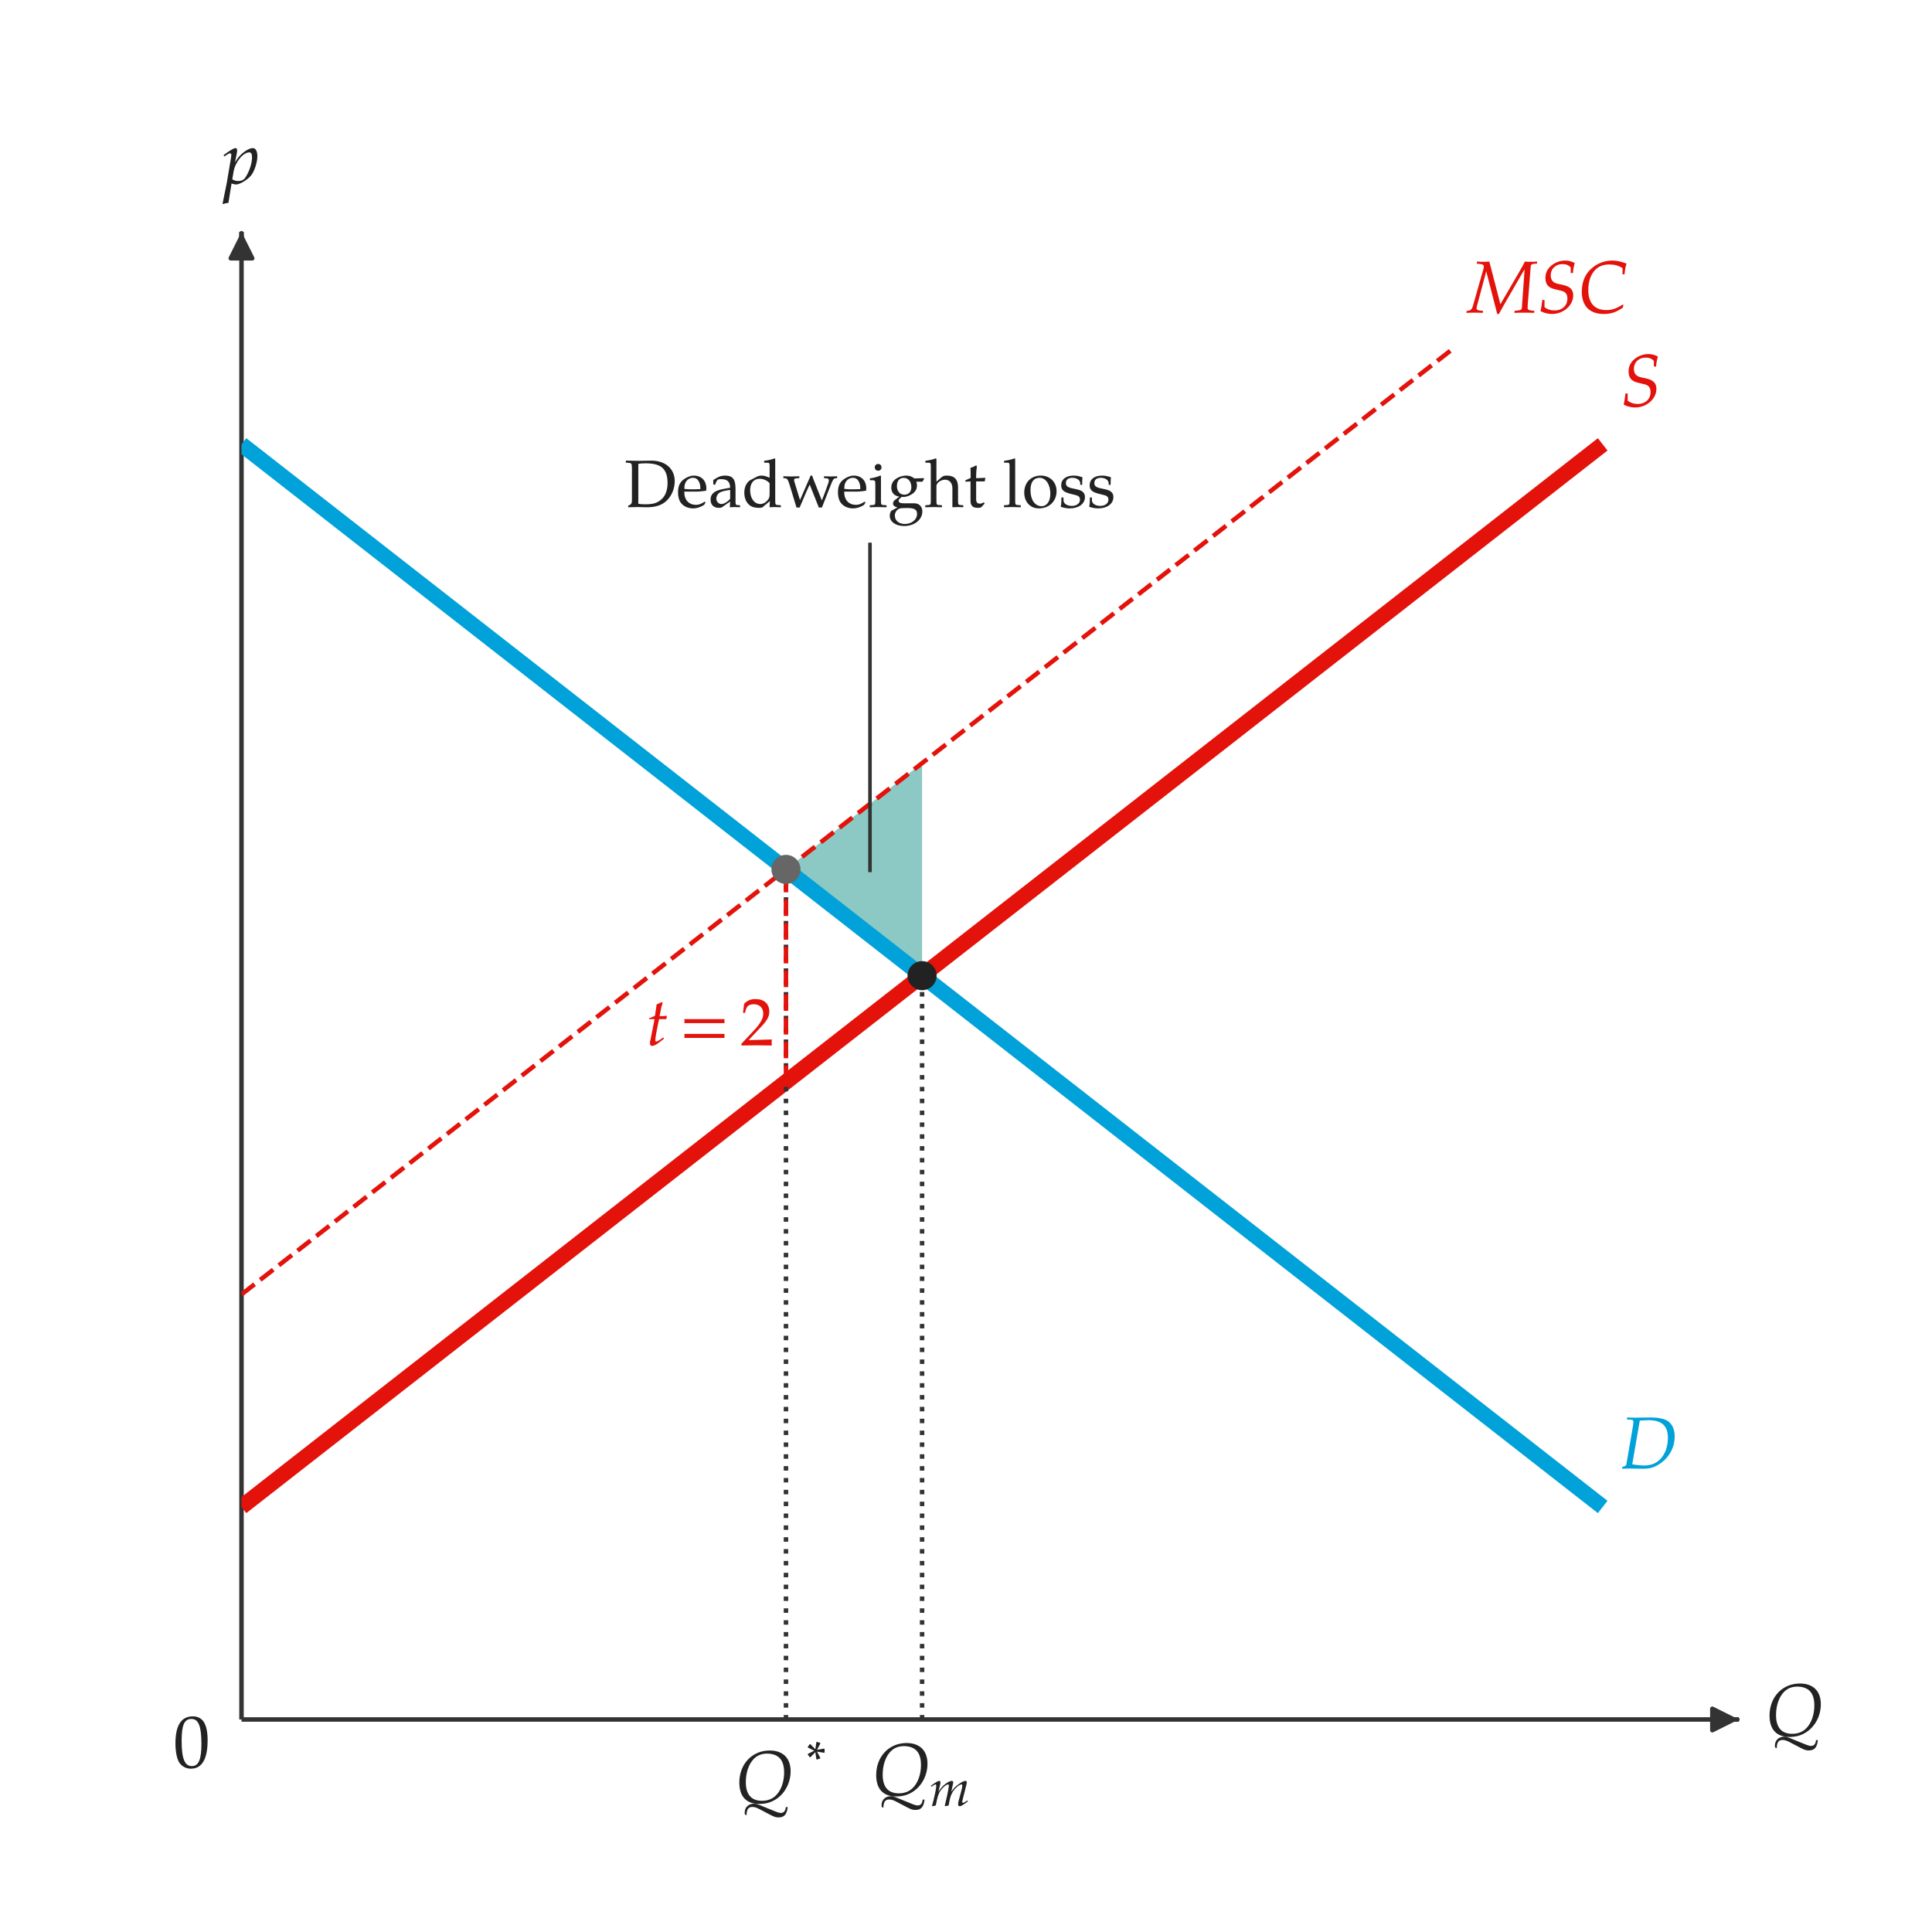
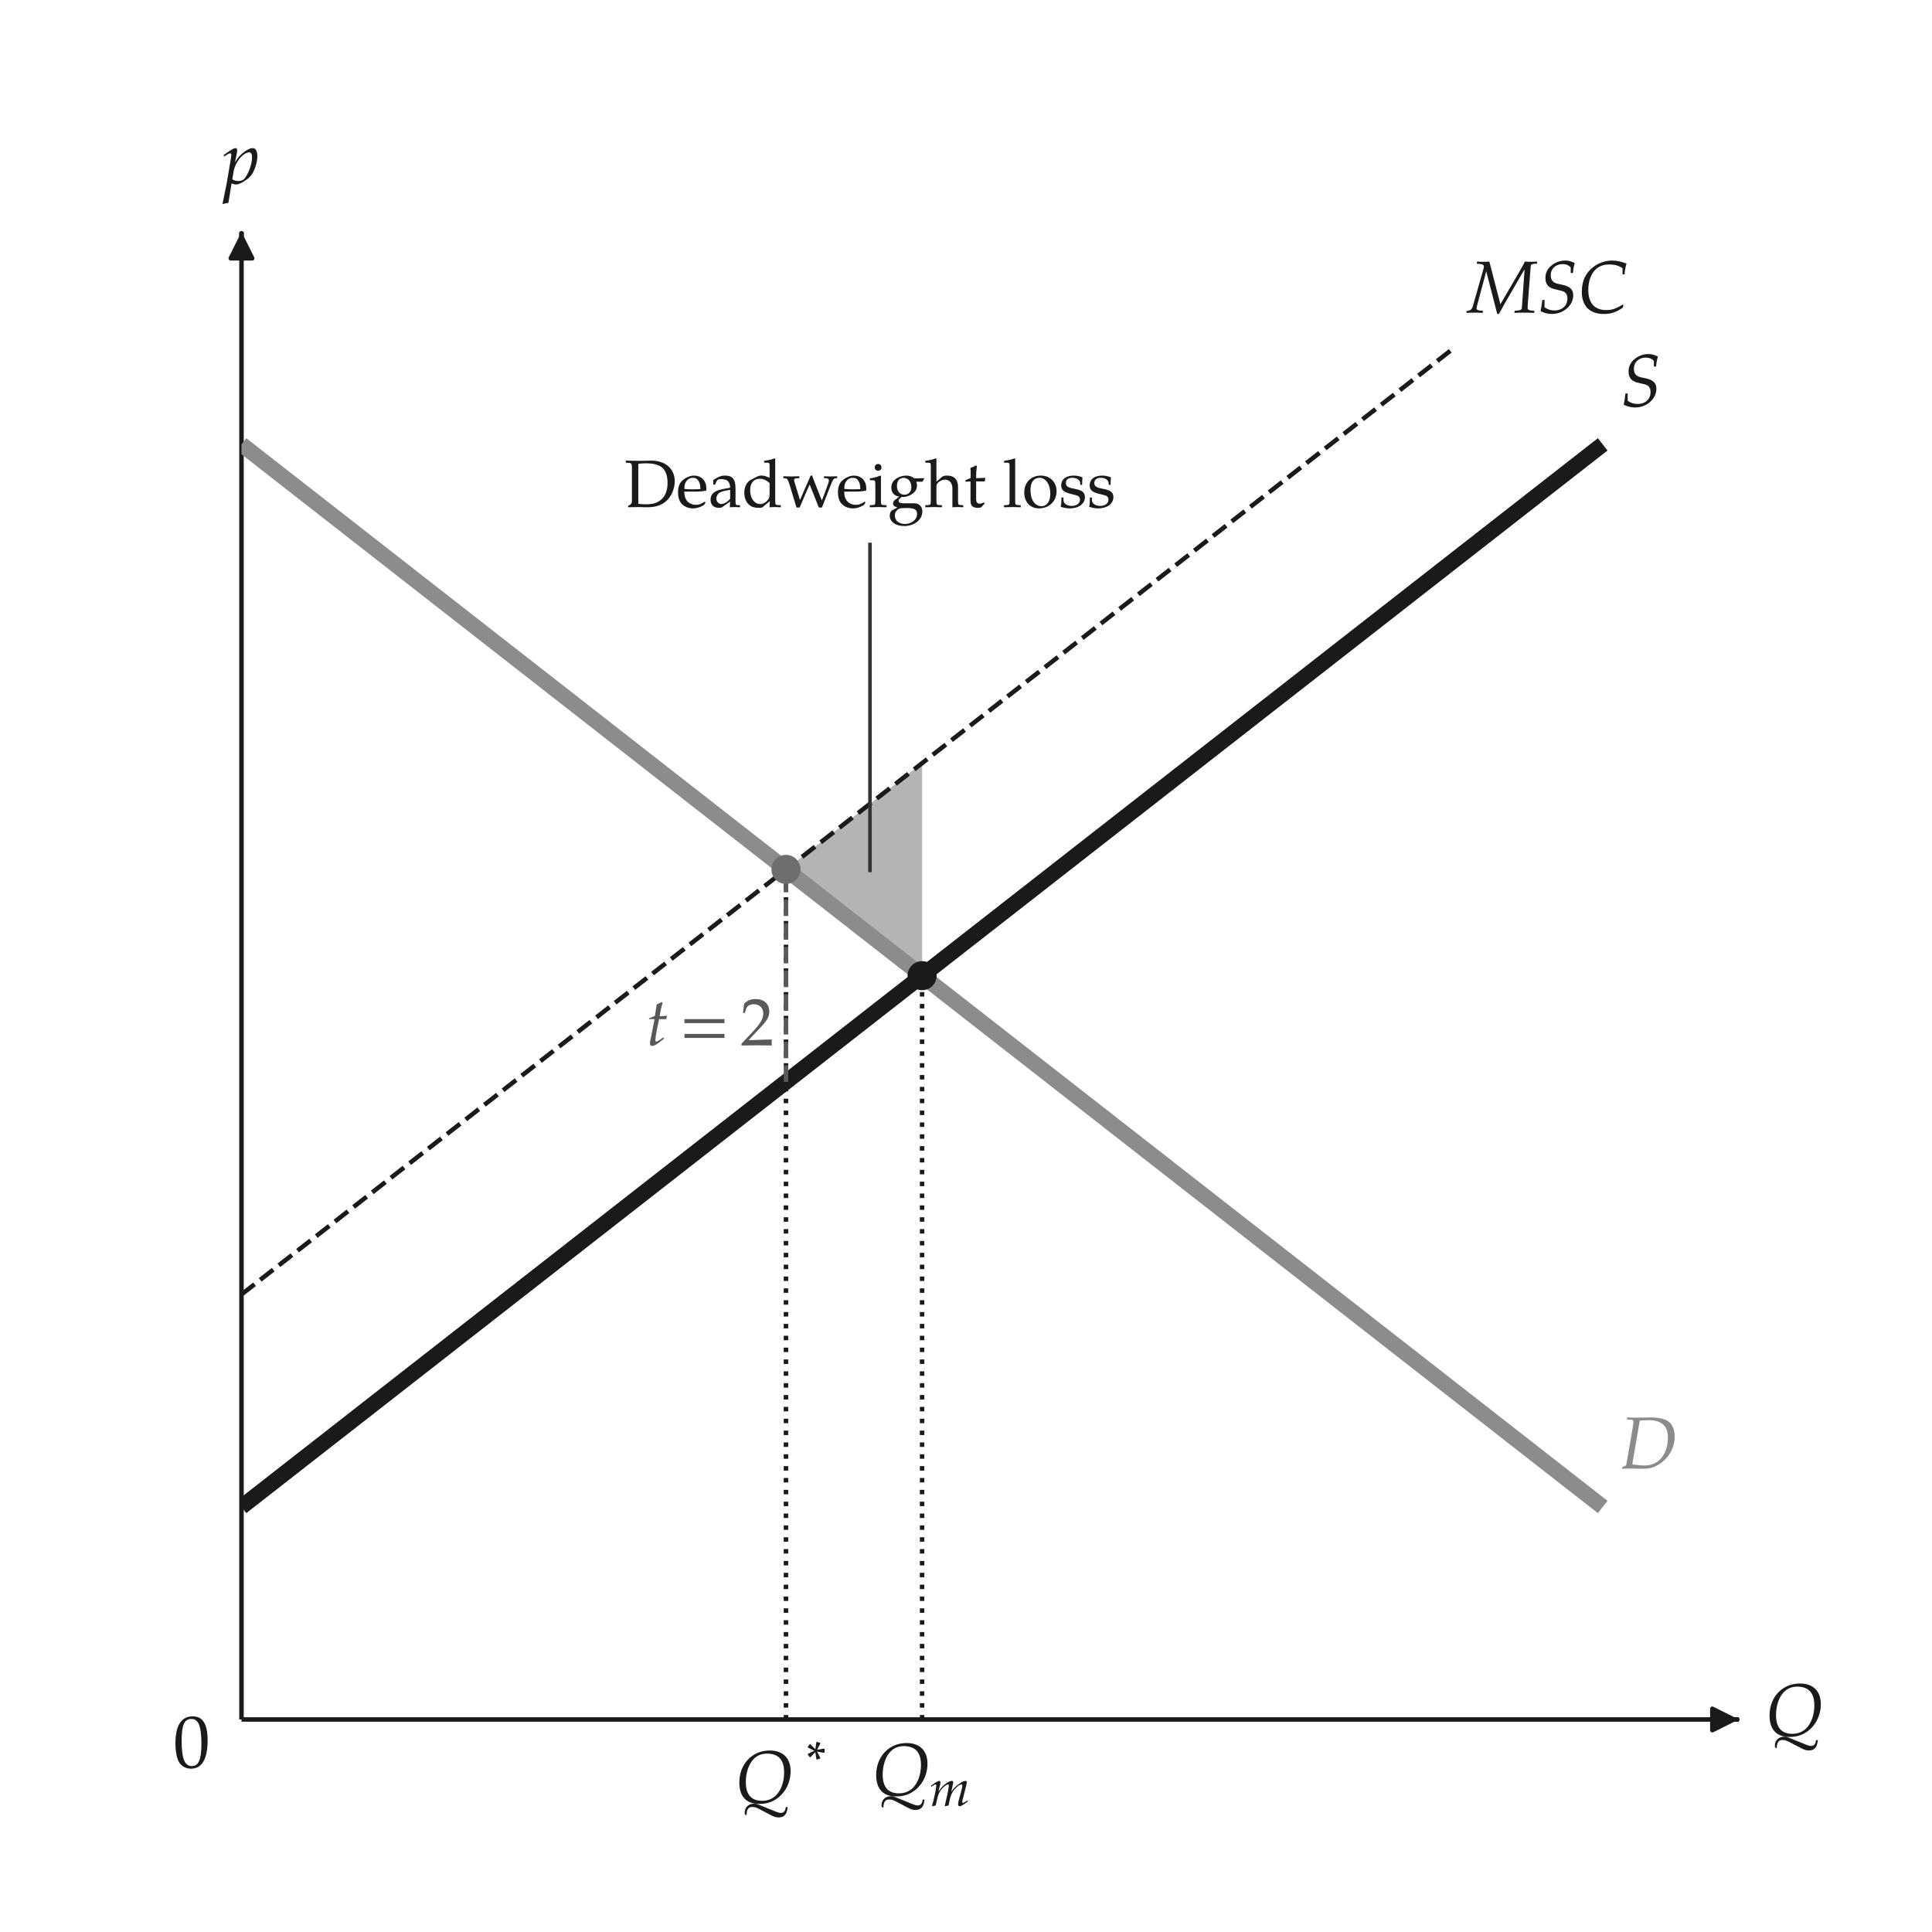
<svg xmlns="http://www.w3.org/2000/svg" xmlns:xlink="http://www.w3.org/1999/xlink" width="432pt" height="432pt" viewBox="0 0 432 432" version="1.1">
  <defs>
    <style type="text/css">*{stroke-linejoin: round; stroke-linecap: butt}</style>
  </defs>
  <g id="figure_1">
    <g id="patch_1">
      <path d="M 0 432  L 432 432  L 432 0  L 0 0  z " style="fill: #ffffff" />
    </g>
    <g id="axes_1">
      <g id="axes.x">
-         <path d="M 54 384.48  L 388.8 384.48  " style="fill: none; stroke: #333333; stroke-linejoin: miter" />
+         <path d="M 54 384.48  L 388.8 384.48  " style="fill: none; stroke: #1a1a1a; stroke-linejoin: miter" />
      </g>
      <g id="patch_2">
-         <path d="M 388.465 384.48  Q 388.633 384.48 387.682 384.48  " style="fill: none; stroke: #333333; stroke-linecap: round" />
-         <path d="M 382.882 382.08  L 387.682 384.48  L 382.882 386.88  z " style="fill: #333333; stroke: #333333; stroke-linecap: round" />
+         <path d="M 388.465 384.48  Q 388.633 384.48 387.682 384.48  " style="fill: none; stroke: #1a1a1a; stroke-linecap: round" />
+         <path d="M 382.882 382.08  L 387.682 384.48  L 382.882 386.88  z " style="fill: #1a1a1a; stroke: #1a1a1a; stroke-linecap: round" />
      </g>
      <g id="axes.y">
-         <path d="M 54 384.48  L 54 51.84  " style="fill: none; stroke: #333333; stroke-linejoin: miter" />
+         <path d="M 54 384.48  L 54 51.84  " style="fill: none; stroke: #1a1a1a; stroke-linejoin: miter" />
      </g>
      <g id="patch_3">
-         <path d="M 54 52.173  Q 54 52.006 54 52.958  " style="fill: none; stroke: #333333; stroke-linecap: round" />
-         <path d="M 51.6 57.758  L 54 52.958  L 56.4 57.758  z " style="fill: #333333; stroke: #333333; stroke-linecap: round" />
+         <path d="M 54 52.173  Q 54 52.006 54 52.958  " style="fill: none; stroke: #1a1a1a; stroke-linecap: round" />
+         <path d="M 51.6 57.758  L 54 52.958  L 56.4 57.758  z " style="fill: #1a1a1a; stroke: #1a1a1a; stroke-linecap: round" />
      </g>
      <g id="axes.y.label">
-         <g style="fill: #222222" transform="translate(49.875 41.2035) scale(0.165 -0.165)">
+         <g style="fill: #1a1a1a" transform="translate(49.875 41.2035) scale(0.165 -0.165)">
          <defs>
            <path id="TeXGyrePagella-Italic-51" d="M -45 -1728  L 0 -1766  C 134 -1722 262 -1690 467 -1658  L 736 19  L 794 0  C 960 -58 1056 -70 1126 -70  C 1485 -70 2221 397 2496 800  C 2758 1190 2976 1894 2976 2374  C 2976 2803 2829 3085 2598 3085  C 2330 3085 1997 2912 1658 2618  C 1402 2387 1267 2227 1037 1850  L 1190 2611  C 1210 2720 1222 2816 1222 2893  C 1222 3014 1171 3085 1082 3085  C 947 3085 704 2950 230 2611  L 51 2483  L 96 2355  L 301 2490  C 480 2605 550 2637 608 2637  C 672 2637 717 2579 717 2490  C 717 2438 704 2310 691 2246  L 320 51  L 6 -1491  L -45 -1728  z M 800 378  L 915 1056  C 1056 1875 1741 2714 2272 2714  C 2438 2714 2515 2573 2515 2278  C 2515 1760 2259 998 1920 512  C 1792 326 1587 230 1325 230  C 1126 230 966 275 800 378  z " transform="scale(0.015625)" />
          </defs>
          <use xlink:href="#TeXGyrePagella-Italic-51" transform="translate(0 0.796875)" />
        </g>
      </g>
      <g id="axes.x.label">
-         <g style="fill: #222222" transform="translate(394.8 388.1513) scale(0.165 -0.165)">
+         <g style="fill: #1a1a1a" transform="translate(394.8 388.1513) scale(0.165 -0.165)">
          <defs>
            <path id="TeXGyrePagella-Italic-32" d="M 339 1741  C 339 531 941 -115 2067 -115  C 2611 -115 3066 6 3482 269  C 4288 768 4787 1709 4787 2720  C 4787 3859 4122 4518 2970 4518  C 1453 4518 339 3347 339 1741  z M 806 -909  C 806 -909 806 -966 813 -1018  L 966 -1101  C 966 -608 1120 -378 1459 -378  C 1645 -378 1824 -429 2074 -563  L 3002 -1050  C 3386 -1248 3501 -1286 3757 -1286  C 4237 -1286 4467 -1011 4531 -390  L 4371 -390  C 4333 -736 4192 -896 3936 -896  C 3827 -896 3706 -864 3539 -800  L 2029 -186  C 1869 -122 1754 -96 1606 -96  C 1133 -96 781 -422 806 -909  z M 902 1773  C 902 2605 1158 3354 1600 3795  C 1901 4102 2285 4250 2771 4250  C 3078 4250 3392 4173 3603 4045  C 4019 3802 4224 3322 4224 2618  C 4224 1811 3968 1088 3533 640  C 3219 320 2803 154 2304 154  C 1382 154 902 704 902 1773  z " transform="scale(0.015625)" />
          </defs>
          <use xlink:href="#TeXGyrePagella-Italic-32" transform="translate(0 0.40625)" />
        </g>
      </g>
      <g id="axes.origin.label">
-         <g style="fill: #222222" transform="translate(38.75 395.1513) scale(0.165 -0.165)">
+         <g style="fill: #1a1a1a" transform="translate(38.75 395.1513) scale(0.165 -0.165)">
          <defs>
            <path id="TeXGyrePagella-Regular-11" d="M 186 2074  C 186 1325 320 678 544 365  C 768 51 1126 -128 1523 -128  C 2490 -128 2976 704 2976 2342  C 2976 3744 2560 4410 1683 4410  C 691 4410 186 3622 186 2074  z M 723 2304  C 723 3654 960 4186 1568 4186  C 2189 4186 2438 3558 2438 2022  C 2438 659 2195 96 1606 96  C 986 96 723 742 723 2304  z " transform="scale(0.015625)" />
          </defs>
          <use xlink:href="#TeXGyrePagella-Regular-11" />
        </g>
      </g>
      <g id="market.externality.private.mark">
-         <g style="fill: #222222" transform="translate(195.0443 401.459) scale(0.165 -0.165)">
+         <g style="fill: #1a1a1a" transform="translate(195.0443 401.459) scale(0.165 -0.165)">
          <defs>
            <path id="TeXGyrePagella-Italic-4e" d="M 154 2483  L 198 2355  L 403 2490  C 634 2643 659 2650 704 2650  C 774 2650 819 2586 819 2490  C 819 2163 557 928 294 13  L 314 -58  L 749 38  L 890 691  C 1043 1402 1216 1779 1568 2163  C 1837 2458 2125 2650 2304 2650  C 2349 2650 2374 2598 2374 2515  C 2374 2291 2240 1562 1971 442  L 1869 13  L 1901 -58  L 2342 38  L 2477 723  C 2579 1242 2797 1722 3078 2035  C 3430 2426 3750 2650 3955 2650  C 4006 2650 4038 2592 4038 2490  C 4038 2336 4032 2246 3878 1690  L 3603 685  C 3552 506 3520 339 3520 198  C 3520 38 3590 -58 3712 -58  C 3878 -58 4109 77 4736 544  L 4672 659  L 4506 550  C 4320 429 4179 358 4115 358  C 4070 358 4032 416 4032 486  C 4032 550 4045 608 4077 742  L 4557 2643  C 4582 2752 4602 2854 4602 2906  C 4602 3014 4538 3085 4435 3085  C 4250 3085 4006 2970 3616 2694  C 3213 2406 2989 2182 2675 1741  L 2867 2618  C 2893 2746 2912 2842 2912 2886  C 2912 3008 2848 3085 2746 3085  C 2554 3085 2259 2944 1907 2675  C 1626 2458 1498 2323 1082 1760  L 1293 2611  C 1318 2714 1331 2810 1331 2886  C 1331 3008 1274 3085 1184 3085  C 1050 3085 806 2950 333 2611  L 154 2483  z " transform="scale(0.015625)" />
          </defs>
          <use xlink:href="#TeXGyrePagella-Italic-32" transform="translate(0 0.40625)" />
          <use xlink:href="#TeXGyrePagella-Italic-4e" transform="translate(77.79993 -14.05469) scale(0.7)" />
        </g>
      </g>
      <g id="market.externality.social.mark">
-         <g style="fill: #222222" transform="translate(164.443 403.175) scale(0.165 -0.165)">
+         <g style="fill: #1a1a1a" transform="translate(164.443 403.175) scale(0.165 -0.165)">
          <defs>
            <path id="TeXGyrePagella-Regular-b" d="M 205 2874  L 448 2541  L 531 2534  L 1146 3162  L 1274 2291  L 1344 2246  L 1734 2374  L 1766 2451  L 1357 3232  L 2227 3085  L 2291 3136  L 2291 3546  L 2227 3603  L 1357 3456  L 1766 4237  L 1734 4314  L 1344 4442  L 1274 4397  L 1146 3526  L 531 4154  L 448 4147  L 205 3814  L 224 3738  L 1011 3341  L 224 2950  L 205 2874  z " transform="scale(0.015625)" />
          </defs>
          <use xlink:href="#TeXGyrePagella-Italic-32" transform="translate(0 0.673438)" />
          <use xlink:href="#TeXGyrePagella-Regular-b" transform="translate(95.76319 34.41562) scale(0.7)" />
        </g>
      </g>
      <g id="market.externality.dwl">
-         <path d="M 175.745 194.4  L 206.182 218.16  L 206.182 170.64  L 175.745 194.4  z " clip-path="url(#p26ceb7a7c6)" style="fill: #00887d; fill-opacity: 0.45" />
+         <path d="M 175.745 194.4  L 206.182 218.16  L 206.182 170.64  L 175.745 194.4  z " clip-path="url(#p26c8619282)" style="fill: #595959; fill-opacity: 0.45" />
      </g>
      <g id="market.demand">
-         <path d="M 54 99.36  L 358.364 336.96  " clip-path="url(#p26ceb7a7c6)" style="fill: none; stroke: #01a2d9; stroke-width: 3.5; stroke-linejoin: miter" />
+         <path d="M 54 99.36  L 358.364 336.96  " clip-path="url(#p26c8619282)" style="fill: none; stroke: #8c8c8c; stroke-width: 3.5; stroke-linejoin: miter" />
      </g>
      <g id="market.supply">
-         <path d="M 54 336.96  L 358.364 99.36  " clip-path="url(#p26ceb7a7c6)" style="fill: none; stroke: #e3120b; stroke-width: 3.5; stroke-linejoin: miter" />
+         <path d="M 54 336.96  L 358.364 99.36  " clip-path="url(#p26c8619282)" style="fill: none; stroke: #1a1a1a; stroke-width: 3.5; stroke-linejoin: miter" />
      </g>
      <g id="market.externality.social_cost">
-         <path d="M 54 289.44  L 324.275 78.451  " clip-path="url(#p26ceb7a7c6)" style="fill: none; stroke-dasharray: 3.7,1.6; stroke-dashoffset: 0; stroke: #e3120b; stroke-linejoin: miter" />
+         <path d="M 54 289.44  L 324.275 78.451  " clip-path="url(#p26c8619282)" style="fill: none; stroke-dasharray: 3.7,1.6; stroke-dashoffset: 0; stroke: #1a1a1a; stroke-linejoin: miter" />
      </g>
      <g id="market.externality.private.guide">
-         <path d="M 206.182 384.48  L 206.182 218.16  " clip-path="url(#p26ceb7a7c6)" style="fill: none; stroke-dasharray: 1,1.65; stroke-dashoffset: 0; stroke: #333333; stroke-linejoin: miter" />
+         <path d="M 206.182 384.48  L 206.182 218.16  " clip-path="url(#p26c8619282)" style="fill: none; stroke-dasharray: 1,1.65; stroke-dashoffset: 0; stroke: #1a1a1a; stroke-linejoin: miter" />
      </g>
      <g id="market.externality.social.guide">
-         <path d="M 175.745 384.48  L 175.745 194.4  " clip-path="url(#p26ceb7a7c6)" style="fill: none; stroke-dasharray: 1,1.65; stroke-dashoffset: 0; stroke: #333333; stroke-linejoin: miter" />
+         <path d="M 175.745 384.48  L 175.745 194.4  " clip-path="url(#p26c8619282)" style="fill: none; stroke-dasharray: 1,1.65; stroke-dashoffset: 0; stroke: #1a1a1a; stroke-linejoin: miter" />
      </g>
      <g id="market.externality.corrective_wedge">
-         <path d="M 175.745 241.92  L 175.745 194.4  " clip-path="url(#p26ceb7a7c6)" style="fill: none; stroke-dasharray: 3.7,1.6; stroke-dashoffset: 0; stroke: #e3120b; stroke-linejoin: miter" />
+         <path d="M 175.745 241.92  L 175.745 194.4  " clip-path="url(#p26c8619282)" style="fill: none; stroke-dasharray: 3.7,1.6; stroke-dashoffset: 0; stroke: #595959; stroke-linejoin: miter" />
      </g>
      <g id="market.externality.private">
        <defs>
-           <path id="m013ed69e1c" d="M 0 3.25  C 0.862 3.25 1.689 2.908 2.298 2.298  C 2.908 1.689 3.25 0.862 3.25 0  C 3.25 -0.862 2.908 -1.689 2.298 -2.298  C 1.689 -2.908 0.862 -3.25 0 -3.25  C -0.862 -3.25 -1.689 -2.908 -2.298 -2.298  C -2.908 -1.689 -3.25 -0.862 -3.25 0  C -3.25 0.862 -2.908 1.689 -2.298 2.298  C -1.689 2.908 -0.862 3.25 0 3.25  z " />
+           <path id="mb1c0446038" d="M 0 3.25  C 0.862 3.25 1.689 2.908 2.298 2.298  C 2.908 1.689 3.25 0.862 3.25 0  C 3.25 -0.862 2.908 -1.689 2.298 -2.298  C 1.689 -2.908 0.862 -3.25 0 -3.25  C -0.862 -3.25 -1.689 -2.908 -2.298 -2.298  C -2.908 -1.689 -3.25 -0.862 -3.25 0  C -3.25 0.862 -2.908 1.689 -2.298 2.298  C -1.689 2.908 -0.862 3.25 0 3.25  z " />
        </defs>
        <g>
-           <use xlink:href="#m013ed69e1c" x="206.182" y="218.16" style="fill: #222222" />
+           <use xlink:href="#mb1c0446038" x="206.182" y="218.16" style="fill: #1a1a1a" />
        </g>
      </g>
      <g id="market.externality.social">
        <defs>
-           <path id="m7306fc67df" d="M 0 3.25  C 0.862 3.25 1.689 2.908 2.298 2.298  C 2.908 1.689 3.25 0.862 3.25 0  C 3.25 -0.862 2.908 -1.689 2.298 -2.298  C 1.689 -2.908 0.862 -3.25 0 -3.25  C -0.862 -3.25 -1.689 -2.908 -2.298 -2.298  C -2.908 -1.689 -3.25 -0.862 -3.25 0  C -3.25 0.862 -2.908 1.689 -2.298 2.298  C -1.689 2.908 -0.862 3.25 0 3.25  z " />
+           <path id="m55469f014b" d="M 0 3.25  C 0.862 3.25 1.689 2.908 2.298 2.298  C 2.908 1.689 3.25 0.862 3.25 0  C 3.25 -0.862 2.908 -1.689 2.298 -2.298  C 1.689 -2.908 0.862 -3.25 0 -3.25  C -0.862 -3.25 -1.689 -2.908 -2.298 -2.298  C -2.908 -1.689 -3.25 -0.862 -3.25 0  C -3.25 0.862 -2.908 1.689 -2.298 2.298  C -1.689 2.908 -0.862 3.25 0 3.25  z " />
        </defs>
        <g>
-           <use xlink:href="#m7306fc67df" x="175.745" y="194.4" style="fill: #666666" />
+           <use xlink:href="#m55469f014b" x="175.745" y="194.4" style="fill: #6e6e6e" />
        </g>
      </g>
      <g id="market.externality.corrective_wedge.label">
-         <g style="fill: #e3120b" transform="translate(144.4897 233.7455) scale(0.15 -0.15)">
+         <g style="fill: #595959" transform="translate(144.4897 233.7455) scale(0.15 -0.15)">
          <defs>
            <path id="TeXGyrePagella-Italic-55" d="M 262 2496  L 800 2496  L 442 685  C 410 525 358 365 358 198  C 358 38 429 -58 550 -58  C 774 -58 992 70 1498 474  C 1613 563 1574 538 1696 634  L 1632 749  L 1344 550  C 1152 416 1030 358 954 358  C 902 358 870 410 870 486  C 870 653 947 1152 1146 2099  L 1229 2496  L 1914 2496  L 1984 2816  C 1741 2790 1523 2778 1280 2778  C 1382 3379 1453 3693 1568 4038  L 1498 4134  C 1370 4058 1197 3981 998 3904  L 838 2816  C 557 2682 390 2611 275 2579  L 262 2496  z " transform="scale(0.015625)" />
            <path id="TeXGyrePagella-Regular-1e" d="M 512 704  L 4352 704  C 4339 768 4333 832 4333 896  C 4333 960 4339 1024 4352 1088  L 512 1088  C 525 1024 531 960 531 896  C 531 832 525 768 512 704  z M 512 2112  L 4352 2112  C 4339 2176 4333 2240 4333 2304  C 4333 2368 4339 2432 4352 2496  L 512 2496  C 525 2432 531 2368 531 2304  C 531 2240 525 2176 512 2112  z " transform="scale(0.015625)" />
            <path id="TeXGyrePagella-Regular-13" d="M 102 -19  C 576 -6 1056 0 1530 0  C 2016 0 2509 -6 2995 -19  C 2982 115 2982 179 2982 269  C 2982 352 2982 416 2995 557  L 781 493  L 1946 1728  C 2566 2387 2758 2739 2758 3219  C 2758 3955 2259 4410 1446 4410  C 986 4410 672 4282 358 3962  L 250 3091  L 435 3091  L 518 3386  C 621 3757 851 3917 1280 3917  C 1830 3917 2182 3571 2182 3027  C 2182 2547 1914 2074 1190 1306  L 102 147  L 102 -19  z " transform="scale(0.015625)" />
          </defs>
          <use xlink:href="#TeXGyrePagella-Italic-55" transform="translate(0 0.09375)" />
          <use xlink:href="#TeXGyrePagella-Regular-1e" transform="translate(48.85996 0.09375)" />
          <use xlink:href="#TeXGyrePagella-Regular-13" transform="translate(140.4199 0.09375)" />
        </g>
      </g>
      <g id="market.demand.label">
-         <g style="fill: #01a2d9" transform="translate(362.2371 328.4951) scale(0.165 -0.165)">
+         <g style="fill: #8c8c8c" transform="translate(362.2371 328.4951) scale(0.165 -0.165)">
          <defs>
            <path id="TeXGyrePagella-Italic-25" d="M 179 -19  C 378 -6 576 0 774 0  C 1190 0 1606 -19 2022 -19  C 2483 -19 2797 51 3130 218  C 4128 730 4742 1696 4742 2758  C 4742 3386 4550 3834 4160 4109  C 3866 4320 3251 4429 2714 4429  C 2278 4429 1843 4410 1408 4410  C 1146 4410 883 4416 621 4429  L 602 4250  L 941 4237  C 1094 4230 1165 4179 1165 4064  C 1165 3974 1139 3770 1107 3578  L 550 352  C 525 205 333 179 211 147  L 179 -19  z M 1075 358  C 1075 435 1082 480 1101 595  L 1715 4160  C 1965 4160 2208 4192 2458 4192  C 3622 4192 4154 3706 4154 2656  C 4154 1907 3910 1235 3475 794  C 3130 442 2662 262 2106 262  C 1824 262 1510 294 1075 358  z " transform="scale(0.015625)" />
          </defs>
          <use xlink:href="#TeXGyrePagella-Italic-25" transform="translate(0 0.796875)" />
        </g>
      </g>
      <g id="market.supply.label">
-         <g style="fill: #e3120b" transform="translate(362.3721 90.88457) scale(0.165 -0.165)">
+         <g style="fill: #1a1a1a" transform="translate(362.3721 90.88457) scale(0.165 -0.165)">
          <defs>
            <path id="TeXGyrePagella-Italic-34" d="M 269 128  C 589 -32 922 -115 1261 -115  C 2253 -115 3104 627 3104 1498  C 3104 2003 2829 2272 2182 2413  L 1766 2502  C 1344 2592 1152 2829 1152 3251  C 1152 3808 1581 4211 2170 4211  C 2483 4211 2694 4128 2886 3923  L 2886 3437  L 3078 3437  C 3104 3782 3149 4026 3238 4301  C 2944 4454 2701 4518 2394 4518  C 1920 4518 1440 4320 1094 3981  C 826 3712 691 3392 691 3014  C 691 2470 934 2170 1472 2042  L 2080 1894  C 2432 1811 2598 1594 2598 1222  C 2598 608 2144 192 1485 192  C 1139 192 896 269 614 467  L 614 1101  L 422 1101  C 384 749 339 461 269 128  z " transform="scale(0.015625)" />
          </defs>
          <use xlink:href="#TeXGyrePagella-Italic-34" transform="translate(0 0.40625)" />
        </g>
      </g>
      <g id="market.externality.social_cost.label">
-         <g style="fill: #e3120b" transform="translate(328.2008 69.97577) scale(0.165 -0.165)">
+         <g style="fill: #1a1a1a" transform="translate(328.2008 69.97577) scale(0.165 -0.165)">
          <defs>
            <path id="TeXGyrePagella-Italic-2e" d="M -122 -19  C 115 -6 358 0 595 0  C 832 0 1069 -6 1299 -19  L 1318 160  L 1075 179  C 870 198 762 256 762 352  C 762 416 774 499 806 614  L 1600 3584  L 2554 -115  L 2701 -115  L 3066 550  L 4595 3200  L 4928 3757  L 4691 429  C 4678 250 4589 211 4262 179  L 4064 160  L 4045 -19  C 4333 -6 4614 0 4902 0  C 5190 0 5472 -6 5754 -19  L 5773 160  L 5536 179  C 5306 198 5184 269 5190 403  L 5197 640  L 5459 4038  C 5466 4160 5568 4224 5754 4237  L 5997 4250  L 6016 4429  C 5837 4416 5658 4410 5478 4410  C 5299 4410 5120 4416 4947 4429  C 4826 4192 4947 4365 4403 3430  L 2829 730  L 1869 4429  C 1690 4416 1510 4410 1331 4410  C 1152 4410 973 4416 800 4429  L 781 4250  L 947 4237  C 1280 4211 1395 4147 1395 3981  C 1395 3942 1389 3898 1376 3853  L 448 595  C 352 262 250 179 -102 147  L -122 -19  z " transform="scale(0.015625)" />
            <path id="TeXGyrePagella-Italic-24" d="M 288 1818  C 288 576 966 -115 2195 -115  C 2810 -115 3258 32 3840 429  L 3904 659  L 3840 704  C 3238 333 2906 224 2406 224  C 1395 224 851 838 851 1978  C 851 2694 1069 3322 1459 3718  C 1760 4026 2170 4179 2675 4179  C 3136 4179 3462 4090 3821 3859  L 3821 3322  L 3994 3322  C 4026 3686 4077 3962 4166 4256  C 3674 4442 3315 4518 2918 4518  C 2394 4518 1869 4358 1421 4058  C 672 3552 288 2797 288 1818  z " transform="scale(0.015625)" />
          </defs>
          <use xlink:href="#TeXGyrePagella-Italic-2e" transform="translate(0 0.40625)" />
          <use xlink:href="#TeXGyrePagella-Italic-34" transform="translate(94.39992 0.40625)" />
          <use xlink:href="#TeXGyrePagella-Italic-24" transform="translate(149.9999 0.40625)" />
        </g>
      </g>
      <g id="market.externality.dwl.label">
-         <g style="fill: #222222" transform="translate(139.607 113.3784) scale(0.15 -0.15)">
+         <g style="fill: #1a1a1a" transform="translate(139.607 113.3784) scale(0.15 -0.15)">
          <defs>
            <path id="TeXGyrePagella-Regular-25" d="M 141 4237  L 397 4218  C 691 4198 723 4141 723 3642  L 723 608  C 723 422 666 282 563 230  L 365 128  L 365 -19  C 659 -6 960 0 1254 0  C 1562 0 1875 -19 2182 -19  C 3002 -19 3616 192 4064 634  C 4525 1088 4806 1779 4806 2464  C 4806 3654 3923 4429 2573 4429  C 2202 4429 1830 4410 1459 4410  C 1018 4410 582 4416 141 4429  L 141 4237  z M 1331 314  L 1331 4122  C 1498 4154 1722 4173 2042 4173  C 2752 4173 3328 4045 3667 3706  C 3974 3398 4122 2938 4122 2298  C 4122 1581 3904 1030 3482 685  C 3098 371 2714 262 1990 262  C 1696 262 1498 275 1331 314  z " transform="scale(0.015625)" />
            <path id="TeXGyrePagella-Regular-46" d="M 166 1402  C 166 998 256 653 435 410  C 685 70 1120 -128 1600 -128  C 1837 -128 2074 -77 2336 38  C 2509 109 2643 192 2669 230  L 2797 448  L 2714 512  C 2304 269 2157 211 1882 211  C 1466 211 1120 397 941 710  C 819 922 774 1101 762 1472  L 1696 1472  C 2138 1472 2413 1491 2854 1562  C 2861 1651 2867 1709 2867 1786  C 2867 2522 2394 3002 1677 3002  C 1440 3002 1165 2918 902 2765  C 378 2464 166 2067 166 1402  z M 774 1728  C 774 2029 800 2170 883 2336  C 1018 2618 1293 2790 1600 2790  C 1811 2790 1978 2707 2093 2534  C 2234 2323 2298 2138 2298 1709  L 1581 1690  C 1286 1690 1120 1696 774 1728  z " transform="scale(0.015625)" />
            <path id="TeXGyrePagella-Regular-42" d="M 205 710  C 205 211 506 -77 1011 -77  C 1126 -77 1235 -58 1280 -26  L 2074 525  L 2042 -19  C 2208 -6 2374 0 2541 0  C 2701 0 2854 -6 3014 -19  L 3014 173  L 2765 186  C 2611 192 2586 243 2586 557  L 2586 1728  C 2586 2662 2317 3002 1574 3002  C 1299 3002 1043 2931 800 2784  L 461 2579  L 461 2163  L 627 2118  L 710 2317  C 838 2618 909 2662 1203 2662  C 1805 2662 2054 2426 2074 1843  L 1440 1728  C 570 1568 205 1267 205 710  z M 755 800  C 755 1037 883 1261 1075 1382  C 1235 1478 1587 1568 2074 1638  L 2074 794  C 1888 531 1485 288 1235 288  C 979 288 755 525 755 800  z " transform="scale(0.015625)" />
            <path id="TeXGyrePagella-Regular-45" d="M 224 1382  C 224 870 397 448 710 192  C 928 6 1229 -77 1645 -77  C 1773 -77 1920 -51 1952 -26  L 2662 570  L 2630 -19  C 2797 -6 2957 0 3123 0  C 3315 0 3514 -6 3706 -19  L 3706 173  L 3411 192  C 3194 205 3174 250 3174 653  L 3174 4595  L 3117 4646  C 2835 4538 2624 4486 2118 4410  L 2118 4230  L 2477 4230  C 2592 4230 2637 4160 2637 3968  L 2637 2797  C 2278 2950 2099 3002 1875 3002  C 1702 3002 1549 2963 1389 2880  L 826 2586  C 461 2394 224 1926 224 1382  z M 781 1594  C 781 2291 1126 2701 1702 2701  C 1946 2701 2202 2618 2426 2464  C 2560 2374 2637 2291 2637 2240  L 2637 1414  C 2637 998 2624 934 2541 787  C 2362 486 2048 288 1747 288  C 1184 288 781 832 781 1594  z " transform="scale(0.015625)" />
            <path id="TeXGyrePagella-Regular-58" d="M 38 2758  L 218 2746  C 397 2733 480 2624 640 2106  L 1293 -45  L 1594 -45  L 2221 1427  C 2336 1696 2554 2144 2554 2144  L 3424 -45  L 3718 -45  L 4595 2189  C 4774 2643 4864 2733 5005 2746  L 5171 2758  L 5171 2938  C 4960 2925 4755 2918 4544 2918  C 4333 2918 4128 2925 3917 2938  L 3917 2758  L 4134 2746  C 4390 2733 4429 2573 4339 2317  L 4019 1421  L 3712 627  L 2976 2483  C 2886 2701 2842 2829 2790 3002  L 2643 3002  L 1626 666  L 1088 2432  C 1030 2624 1062 2733 1306 2746  L 1562 2758  L 1562 2938  C 1306 2925 1056 2918 800 2918  C 544 2918 294 2925 38 2938  L 38 2758  z " transform="scale(0.015625)" />
            <path id="TeXGyrePagella-Regular-4a" d="M 134 -19  C 403 -6 666 0 934 0  C 1203 0 1466 -6 1734 -19  L 1734 173  L 1440 192  C 1222 205 1203 250 1203 653  L 1203 2976  L 1146 3002  C 819 2867 486 2778 147 2739  L 147 2560  L 384 2560  C 640 2560 666 2515 666 2093  L 666 653  C 666 250 646 205 429 192  L 134 173  L 134 -19  z M 614 3789  C 614 3597 742 3469 934 3469  C 1126 3469 1254 3597 1254 3789  C 1254 3974 1126 4109 941 4109  C 742 4109 614 3981 614 3789  z " transform="scale(0.015625)" />
            <path id="TeXGyrePagella-Regular-48" d="M 205 -826  C 205 -1408 774 -1811 1587 -1811  C 2554 -1811 3315 -1203 3315 -422  C 3315 38 3008 358 2560 358  L 1536 358  C 1203 358 1050 435 1050 608  C 1050 691 1101 762 1267 902  C 1306 934 1318 947 1344 973  C 1408 966 1446 960 1498 960  C 1773 960 2112 1082 2374 1267  C 2662 1478 2803 1734 2803 2074  C 2803 2202 2784 2285 2733 2419  L 3322 2419  L 3482 2682  L 3456 2758  L 2547 2733  C 2310 2925 2080 3002 1766 3002  C 1485 3002 1158 2912 896 2758  C 538 2554 352 2240 352 1850  C 352 1376 646 1050 1120 998  L 614 608  C 550 512 518 429 518 333  C 518 154 634 51 941 -38  L 384 -339  C 294 -390 205 -627 205 -826  z M 691 -813  C 691 -525 858 -269 1114 -154  C 1216 -109 1395 -90 1837 -90  C 2560 -90 2810 -237 2810 -653  C 2810 -1203 2304 -1613 1632 -1613  C 1075 -1613 691 -1286 691 -813  z M 890 2003  C 890 2496 1126 2784 1536 2784  C 1971 2784 2266 2426 2266 1882  C 2266 1466 1997 1178 1606 1178  C 1178 1178 890 1510 890 2003  z " transform="scale(0.015625)" />
            <path id="TeXGyrePagella-Regular-49" d="M 38 -19  C 301 -6 570 0 832 0  C 1094 0 1363 -6 1626 -19  L 1626 173  L 1338 192  C 1120 205 1101 250 1101 653  L 1101 2010  C 1101 2298 1523 2611 1914 2611  C 2342 2611 2624 2291 2624 1798  L 2624 -19  C 2790 -6 2963 0 3130 0  C 3309 0 3482 -6 3661 -19  L 3661 173  L 3398 192  C 3181 205 3162 243 3162 653  L 3162 1888  C 3162 2637 2810 3002 2093 3002  C 1856 3002 1722 2957 1587 2842  L 1101 2419  L 1101 4595  L 1043 4646  C 762 4538 550 4486 45 4410  L 45 4230  L 403 4230  C 518 4230 563 4160 563 3968  L 563 653  C 563 250 544 205 326 192  L 38 173  L 38 -19  z " transform="scale(0.015625)" />
            <path id="TeXGyrePagella-Regular-55" d="M 141 2419  L 627 2445  L 627 602  C 627 128 838 -77 1331 -77  C 1478 -77 1632 -45 1670 0  L 1978 339  L 1894 448  C 1734 358 1638 326 1517 326  C 1267 326 1165 454 1165 768  L 1165 2445  L 1984 2445  L 2042 2790  L 1165 2752  L 1165 2995  C 1165 3264 1184 3494 1235 3904  L 1158 3974  C 1005 3878 813 3795 614 3731  C 634 3539 640 3418 640 3226  L 640 2778  L 141 2554  L 141 2419  z " transform="scale(0.015625)" />
            <path id="TeXGyrePagella-Regular-1" transform="scale(0.015625)" />
            <path id="TeXGyrePagella-Regular-4d" d="M 134 -19  C 403 -6 666 0 934 0  C 1203 0 1466 -6 1734 -19  L 1734 173  L 1440 192  C 1222 205 1203 250 1203 653  L 1203 4595  L 1146 4646  C 864 4538 653 4486 147 4410  L 147 4230  L 506 4230  C 621 4230 666 4160 666 3968  L 666 653  C 666 250 646 205 429 192  L 134 173  L 134 -19  z " transform="scale(0.015625)" />
            <path id="TeXGyrePagella-Regular-50" d="M 205 1389  C 205 486 774 -128 1600 -128  C 2586 -128 3290 557 3290 1517  C 3290 2381 2662 3002 1786 3002  C 851 3002 205 2342 205 1389  z M 800 1606  C 800 2374 1107 2790 1670 2790  C 2259 2790 2694 2150 2694 1280  C 2694 544 2368 83 1850 83  C 1222 83 800 698 800 1606  z " transform="scale(0.015625)" />
            <path id="TeXGyrePagella-Regular-54" d="M 192 26  C 525 -83 774 -128 1069 -128  C 1907 -128 2502 320 2502 947  C 2502 1146 2451 1293 2323 1421  C 2157 1587 1946 1658 1382 1766  C 858 1869 685 1997 685 2291  C 685 2611 909 2790 1299 2790  C 1728 2790 2054 2566 2054 2266  L 2054 2118  L 2234 2118  C 2240 2490 2246 2643 2266 2842  C 1926 2957 1696 3002 1434 3002  C 691 3002 237 2650 237 2074  C 237 1766 378 1549 672 1414  C 845 1338 1184 1235 1619 1139  C 1907 1075 2029 941 2029 698  C 2029 352 1709 109 1254 109  C 787 109 454 333 454 653  L 454 915  L 262 915  C 262 474 243 282 192 26  z " transform="scale(0.015625)" />
          </defs>
          <use xlink:href="#TeXGyrePagella-Regular-25" />
          <use xlink:href="#TeXGyrePagella-Regular-46" transform="translate(77.40625 0)" />
          <use xlink:href="#TeXGyrePagella-Regular-42" transform="translate(125.3125 0)" />
          <use xlink:href="#TeXGyrePagella-Regular-45" transform="translate(175.3125 0)" />
          <use xlink:href="#TeXGyrePagella-Regular-58" transform="translate(236.4062 0)" />
          <use xlink:href="#TeXGyrePagella-Regular-46" transform="translate(315.8125 0)" />
          <use xlink:href="#TeXGyrePagella-Regular-4a" transform="translate(363.7188 0)" />
          <use xlink:href="#TeXGyrePagella-Regular-48" transform="translate(392.4219 0)" />
          <use xlink:href="#TeXGyrePagella-Regular-49" transform="translate(448.0156 0)" />
          <use xlink:href="#TeXGyrePagella-Regular-55" transform="translate(506.2188 0)" />
          <use xlink:href="#TeXGyrePagella-Regular-1" transform="translate(538.8125 0)" />
          <use xlink:href="#TeXGyrePagella-Regular-4d" transform="translate(563.8125 0)" />
          <use xlink:href="#TeXGyrePagella-Regular-50" transform="translate(592.9062 0)" />
          <use xlink:href="#TeXGyrePagella-Regular-54" transform="translate(647.5 0)" />
          <use xlink:href="#TeXGyrePagella-Regular-54" transform="translate(689.9062 0)" />
        </g>
      </g>
      <g id="market.externality.dwl.label.leader">
        <path d="M 194.53 194.619  L 194.53 121.736  " style="fill: none; stroke: #333333; stroke-width: 0.8; stroke-linecap: square" />
      </g>
    </g>
  </g>
  <defs>
-     <clipPath id="p26ceb7a7c6">
+     <clipPath id="p26c8619282">
      <rect x="54" y="51.84" width="334.8" height="332.64" />
    </clipPath>
  </defs>
</svg>
